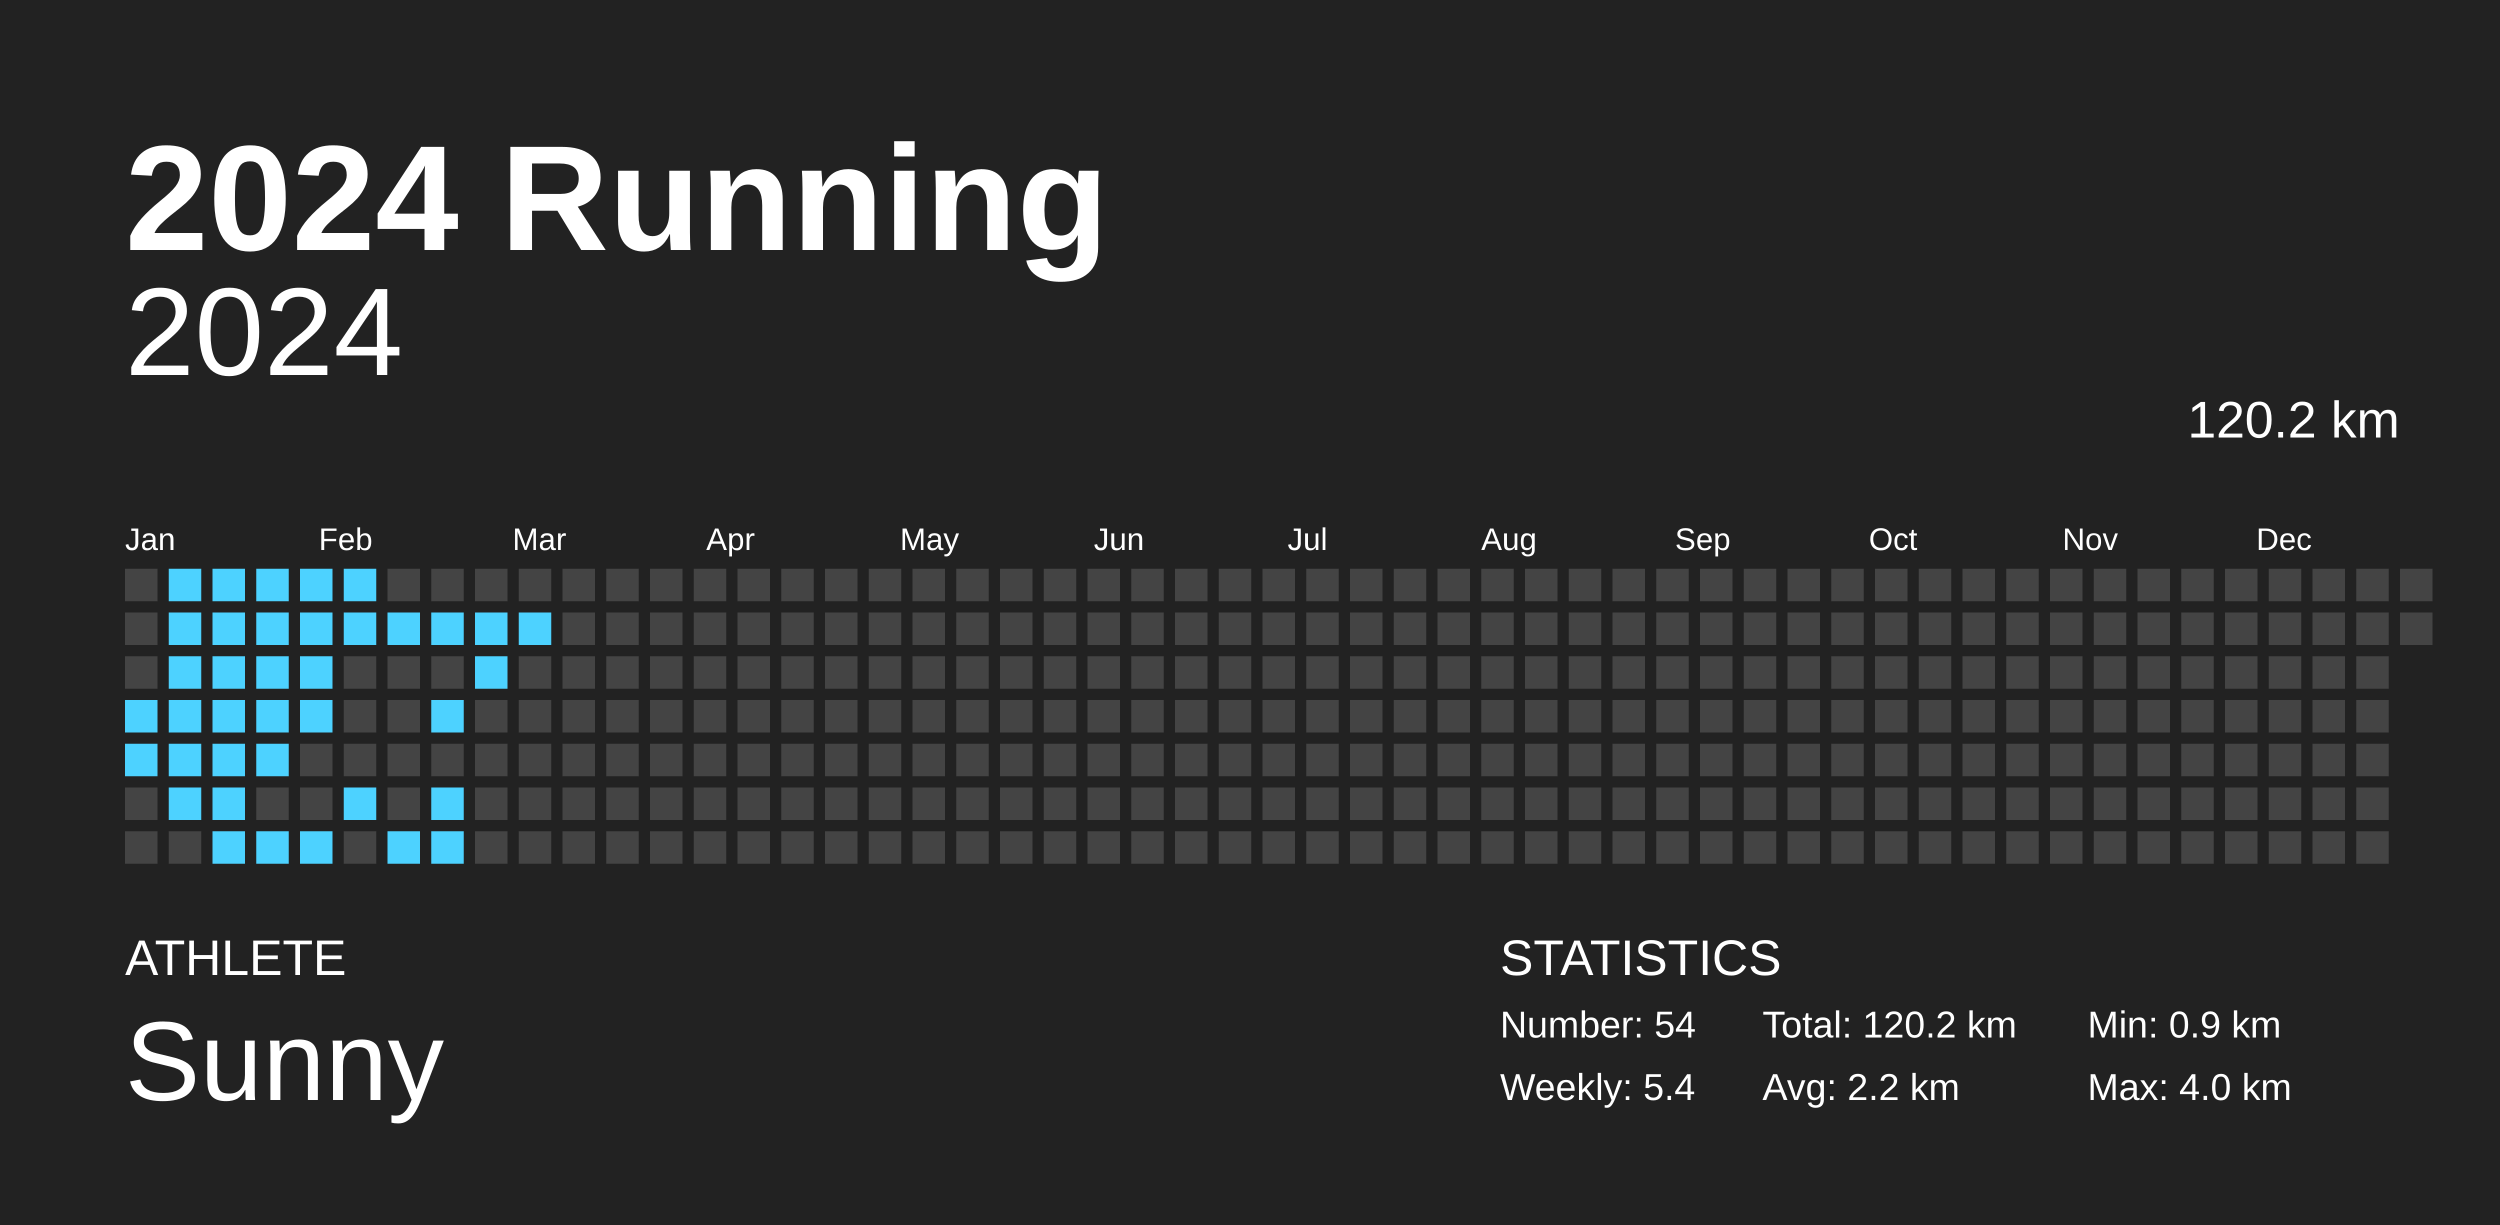
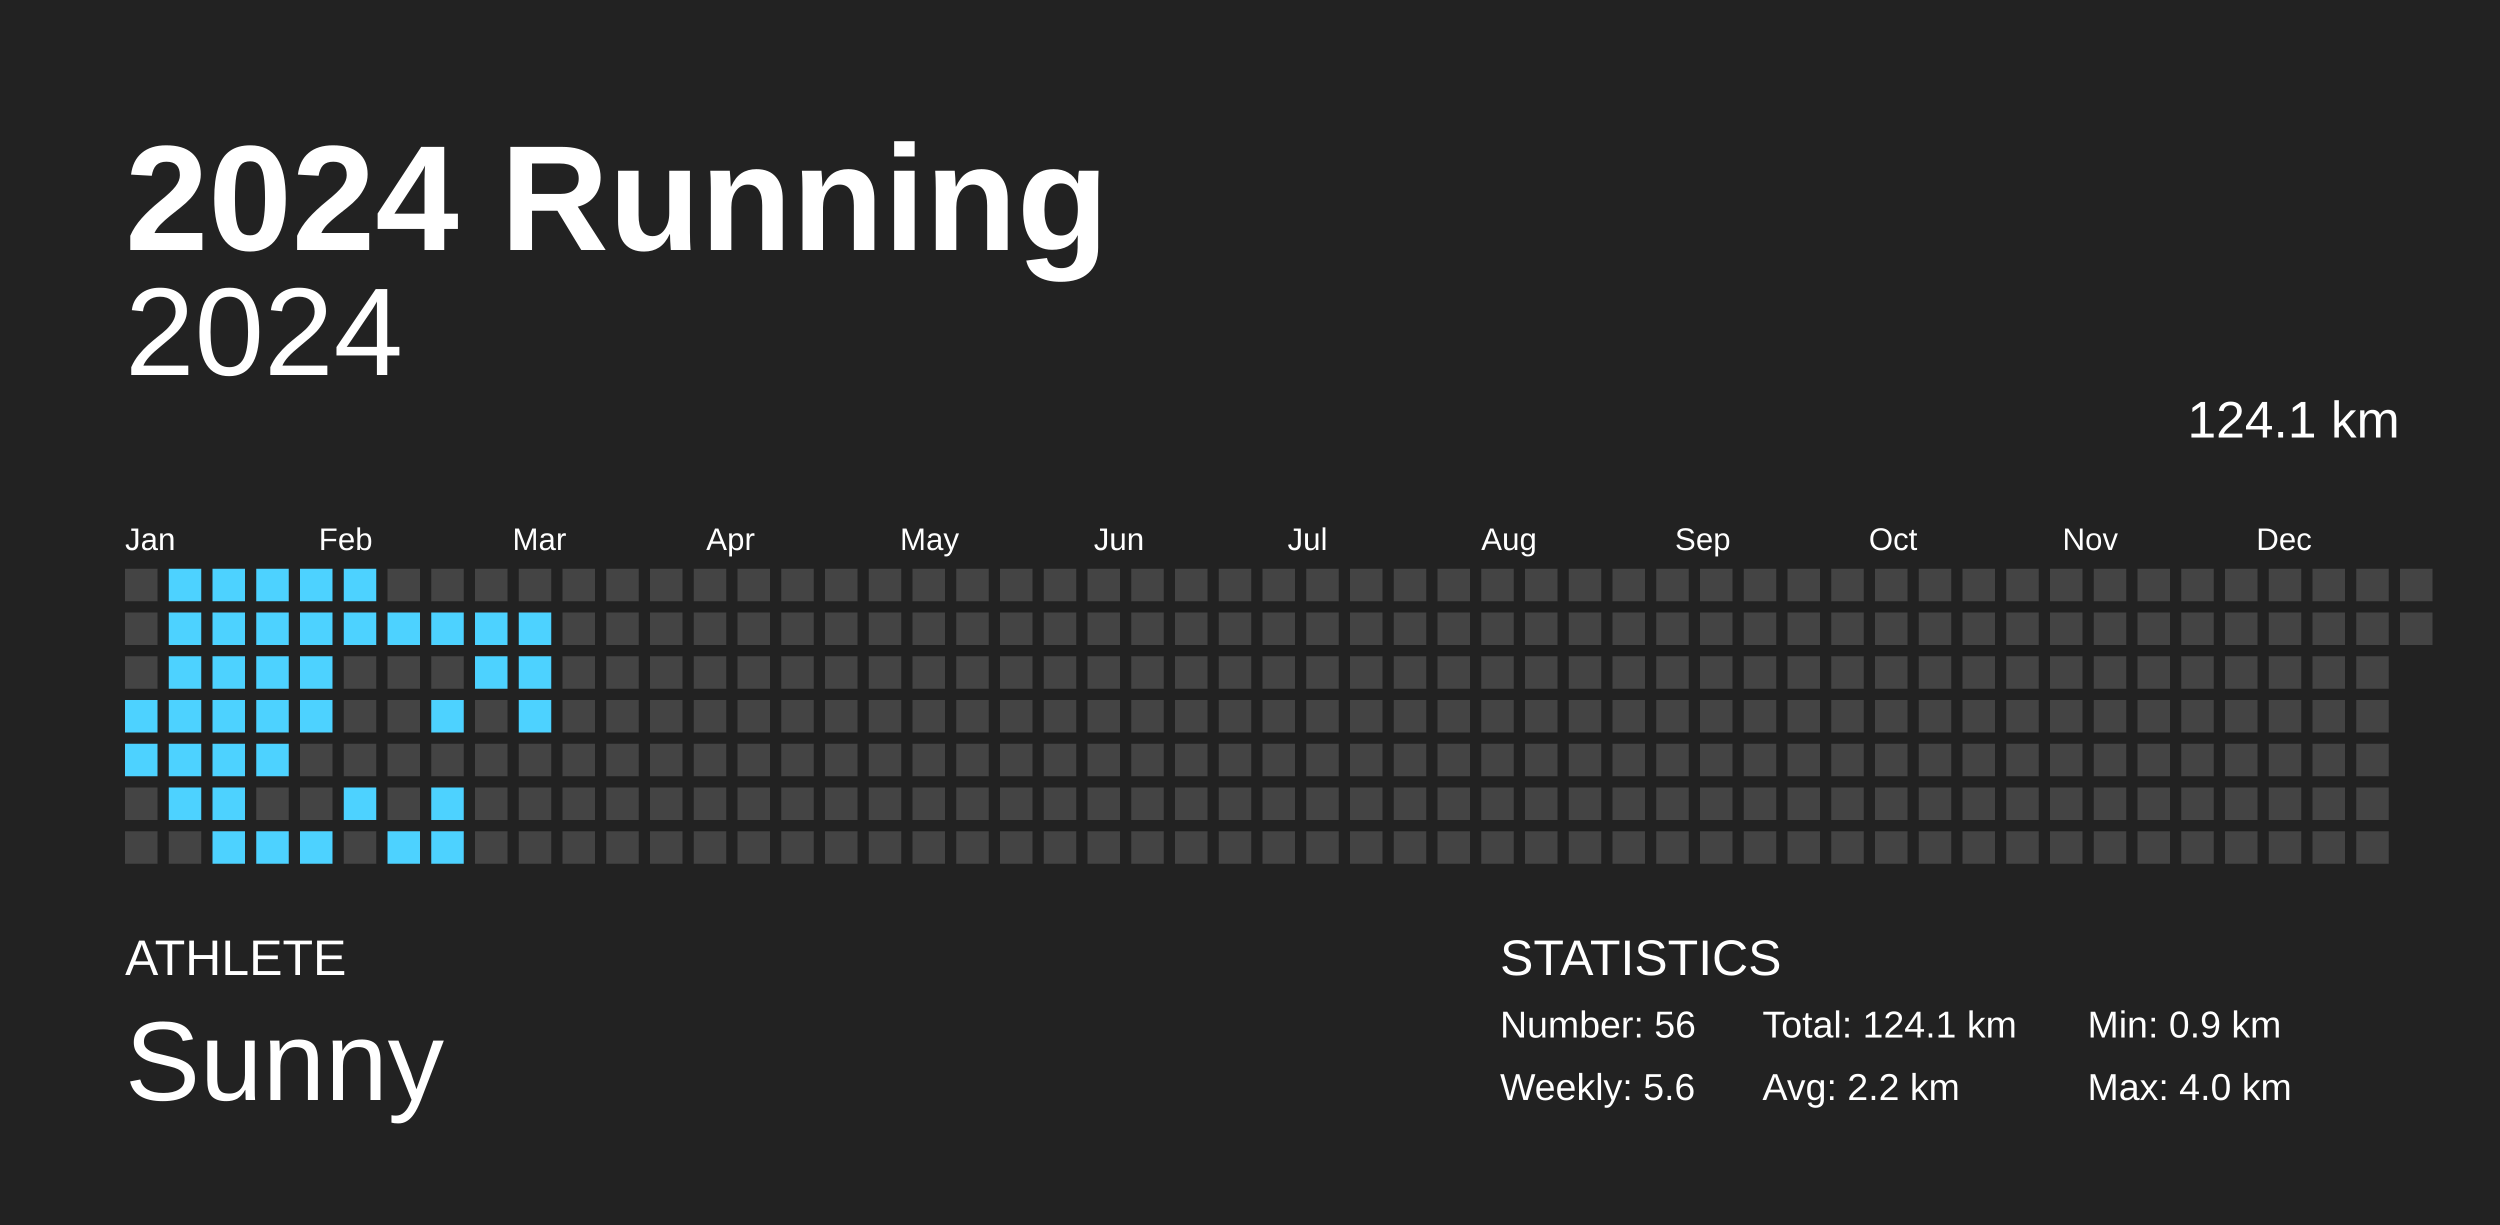
<svg xmlns="http://www.w3.org/2000/svg" baseProfile="full" height="98mm" version="1.1" viewBox="0,0,200,98" width="200mm">
  <defs />
  <rect fill="#222222" height="98" width="200" x="0" y="0" />
  <text fill="#FFFFFF" style="font-size:12px; font-family:Arial; font-weight:bold;" x="10" y="20">2024 Running</text>
  <text fill="#FFFFFF" style="font-size:4px; font-family:Arial" x="10" y="78">ATHLETE</text>
  <text fill="#FFFFFF" style="font-size:9px; font-family:Arial" x="10" y="88">Sunny</text>
  <text fill="#FFFFFF" style="font-size:4px; font-family:Arial" x="120" y="78">STATISTICS</text>
-   <text fill="#FFFFFF" style="font-size:3px; font-family:Arial" x="120" y="83">Number: 54</text>
-   <text fill="#FFFFFF" style="font-size:3px; font-family:Arial" x="120" y="88">Weekly: 5.4</text>
-   <text fill="#FFFFFF" style="font-size:3px; font-family:Arial" x="141" y="83">Total: 120.2 km</text>
+   <text fill="#FFFFFF" style="font-size:3px; font-family:Arial" x="120" y="83">Number: 56</text>
+   <text fill="#FFFFFF" style="font-size:3px; font-family:Arial" x="120" y="88">Weekly: 5.6</text>
+   <text fill="#FFFFFF" style="font-size:3px; font-family:Arial" x="141" y="83">Total: 124.1 km</text>
  <text fill="#FFFFFF" style="font-size:3px; font-family:Arial" x="141" y="88">Avg: 2.2 km</text>
  <text fill="#FFFFFF" style="font-size:3px; font-family:Arial" x="167" y="83">Min: 0.9 km</text>
  <text fill="#FFFFFF" style="font-size:3px; font-family:Arial" x="167" y="88">Max: 4.0 km</text>
  <text alignment-baseline="hanging" fill="#FFFFFF" style="font-size:10.0px; font-family:Arial;" x="10" y="30">2024</text>
-   <text alignment-baseline="hanging" fill="#FFFFFF" style="font-size:4.125px; font-family:Arial;" x="175" y="35">120.2 km</text>
+   <text alignment-baseline="hanging" fill="#FFFFFF" style="font-size:4.125px; font-family:Arial;" x="175" y="35">124.1 km</text>
  <text fill="#FFFFFF" style="font-size:2.5px; font-family:Arial" x="10.0" y="44">Jan</text>
  <text fill="#FFFFFF" style="font-size:2.5px; font-family:Arial" x="25.5" y="44">Feb</text>
  <text fill="#FFFFFF" style="font-size:2.5px; font-family:Arial" x="41.0" y="44">Mar</text>
  <text fill="#FFFFFF" style="font-size:2.5px; font-family:Arial" x="56.5" y="44">Apr</text>
  <text fill="#FFFFFF" style="font-size:2.5px; font-family:Arial" x="72.0" y="44">May</text>
  <text fill="#FFFFFF" style="font-size:2.5px; font-family:Arial" x="87.5" y="44">Jun</text>
  <text fill="#FFFFFF" style="font-size:2.5px; font-family:Arial" x="103.0" y="44">Jul</text>
  <text fill="#FFFFFF" style="font-size:2.5px; font-family:Arial" x="118.5" y="44">Aug</text>
  <text fill="#FFFFFF" style="font-size:2.5px; font-family:Arial" x="134.0" y="44">Sep</text>
  <text fill="#FFFFFF" style="font-size:2.5px; font-family:Arial" x="149.5" y="44">Oct</text>
  <text fill="#FFFFFF" style="font-size:2.5px; font-family:Arial" x="165.0" y="44">Nov</text>
  <text fill="#FFFFFF" style="font-size:2.5px; font-family:Arial" x="180.5" y="44">Dec</text>
  <rect fill="#444444" height="2.6" width="2.6" x="10.0" y="45.5" />
  <rect fill="#444444" height="2.6" width="2.6" x="10.0" y="49.0" />
  <rect fill="#444444" height="2.6" width="2.6" x="10.0" y="52.5" />
  <rect fill="#4dd2ff" height="2.6" width="2.6" x="10.0" y="56.0" />
  <rect fill="#4dd2ff" height="2.6" width="2.6" x="10.0" y="59.5" />
  <rect fill="#444444" height="2.6" width="2.6" x="10.0" y="63.0" />
  <rect fill="#444444" height="2.6" width="2.6" x="10.0" y="66.5" />
  <rect fill="#4dd2ff" height="2.6" width="2.6" x="13.5" y="45.5" />
  <rect fill="#4dd2ff" height="2.6" width="2.6" x="13.5" y="49.0" />
  <rect fill="#4dd2ff" height="2.6" width="2.6" x="13.5" y="52.5" />
  <rect fill="#4dd2ff" height="2.6" width="2.6" x="13.5" y="56.0" />
  <rect fill="#4dd2ff" height="2.6" width="2.6" x="13.5" y="59.5" />
  <rect fill="#4dd2ff" height="2.6" width="2.6" x="13.5" y="63.0" />
  <rect fill="#444444" height="2.6" width="2.6" x="13.5" y="66.5" />
  <rect fill="#4dd2ff" height="2.6" width="2.6" x="17.0" y="45.5" />
  <rect fill="#4dd2ff" height="2.6" width="2.6" x="17.0" y="49.0" />
  <rect fill="#4dd2ff" height="2.6" width="2.6" x="17.0" y="52.5" />
  <rect fill="#4dd2ff" height="2.6" width="2.6" x="17.0" y="56.0" />
  <rect fill="#4dd2ff" height="2.6" width="2.6" x="17.0" y="59.5" />
  <rect fill="#4dd2ff" height="2.6" width="2.6" x="17.0" y="63.0" />
  <rect fill="#4dd2ff" height="2.6" width="2.6" x="17.0" y="66.5" />
  <rect fill="#4dd2ff" height="2.6" width="2.6" x="20.5" y="45.5" />
  <rect fill="#4dd2ff" height="2.6" width="2.6" x="20.5" y="49.0" />
  <rect fill="#4dd2ff" height="2.6" width="2.6" x="20.5" y="52.5" />
  <rect fill="#4dd2ff" height="2.6" width="2.6" x="20.5" y="56.0" />
  <rect fill="#4dd2ff" height="2.6" width="2.6" x="20.5" y="59.5" />
  <rect fill="#444444" height="2.6" width="2.6" x="20.5" y="63.0" />
  <rect fill="#4dd2ff" height="2.6" width="2.6" x="20.5" y="66.5" />
  <rect fill="#4dd2ff" height="2.6" width="2.6" x="24.0" y="45.5" />
  <rect fill="#4dd2ff" height="2.6" width="2.6" x="24.0" y="49.0" />
  <rect fill="#4dd2ff" height="2.6" width="2.6" x="24.0" y="52.5" />
  <rect fill="#4dd2ff" height="2.6" width="2.6" x="24.0" y="56.0" />
  <rect fill="#444444" height="2.6" width="2.6" x="24.0" y="59.5" />
  <rect fill="#444444" height="2.6" width="2.6" x="24.0" y="63.0" />
  <rect fill="#4dd2ff" height="2.6" width="2.6" x="24.0" y="66.5" />
  <rect fill="#4dd2ff" height="2.6" width="2.6" x="27.5" y="45.5" />
  <rect fill="#4dd2ff" height="2.6" width="2.6" x="27.5" y="49.0" />
  <rect fill="#444444" height="2.6" width="2.6" x="27.5" y="52.5" />
  <rect fill="#444444" height="2.6" width="2.6" x="27.5" y="56.0" />
  <rect fill="#444444" height="2.6" width="2.6" x="27.5" y="59.5" />
  <rect fill="#4dd2ff" height="2.6" width="2.6" x="27.5" y="63.0" />
  <rect fill="#444444" height="2.6" width="2.6" x="27.5" y="66.5" />
  <rect fill="#444444" height="2.6" width="2.6" x="31.0" y="45.5" />
  <rect fill="#4dd2ff" height="2.6" width="2.6" x="31.0" y="49.0" />
  <rect fill="#444444" height="2.6" width="2.6" x="31.0" y="52.5" />
  <rect fill="#444444" height="2.6" width="2.6" x="31.0" y="56.0" />
  <rect fill="#444444" height="2.6" width="2.6" x="31.0" y="59.5" />
  <rect fill="#444444" height="2.6" width="2.6" x="31.0" y="63.0" />
  <rect fill="#4dd2ff" height="2.6" width="2.6" x="31.0" y="66.5" />
  <rect fill="#444444" height="2.6" width="2.6" x="34.5" y="45.5" />
  <rect fill="#4dd2ff" height="2.6" width="2.6" x="34.5" y="49.0" />
  <rect fill="#444444" height="2.6" width="2.6" x="34.5" y="52.5" />
  <rect fill="#4dd2ff" height="2.6" width="2.6" x="34.5" y="56.0" />
  <rect fill="#444444" height="2.6" width="2.6" x="34.5" y="59.5" />
  <rect fill="#4dd2ff" height="2.6" width="2.6" x="34.5" y="63.0" />
  <rect fill="#4dd2ff" height="2.6" width="2.6" x="34.5" y="66.5" />
  <rect fill="#444444" height="2.6" width="2.6" x="38.0" y="45.5" />
  <rect fill="#4dd2ff" height="2.6" width="2.6" x="38.0" y="49.0" />
  <rect fill="#4dd2ff" height="2.6" width="2.6" x="38.0" y="52.5" />
  <rect fill="#444444" height="2.6" width="2.6" x="38.0" y="56.0" />
  <rect fill="#444444" height="2.6" width="2.6" x="38.0" y="59.5" />
  <rect fill="#444444" height="2.6" width="2.6" x="38.0" y="63.0" />
  <rect fill="#444444" height="2.6" width="2.6" x="38.0" y="66.5" />
  <rect fill="#444444" height="2.6" width="2.6" x="41.5" y="45.5" />
  <rect fill="#4dd2ff" height="2.6" width="2.6" x="41.5" y="49.0" />
-   <rect fill="#444444" height="2.6" width="2.6" x="41.5" y="52.5" />
-   <rect fill="#444444" height="2.6" width="2.6" x="41.5" y="56.0" />
+   <rect fill="#4dd2ff" height="2.6" width="2.6" x="41.5" y="52.5" />
+   <rect fill="#4dd2ff" height="2.6" width="2.6" x="41.5" y="56.0" />
  <rect fill="#444444" height="2.6" width="2.6" x="41.5" y="59.5" />
  <rect fill="#444444" height="2.6" width="2.6" x="41.5" y="63.0" />
  <rect fill="#444444" height="2.6" width="2.6" x="41.5" y="66.5" />
  <rect fill="#444444" height="2.6" width="2.6" x="45.0" y="45.5" />
  <rect fill="#444444" height="2.6" width="2.6" x="45.0" y="49.0" />
  <rect fill="#444444" height="2.6" width="2.6" x="45.0" y="52.5" />
  <rect fill="#444444" height="2.6" width="2.6" x="45.0" y="56.0" />
  <rect fill="#444444" height="2.6" width="2.6" x="45.0" y="59.5" />
  <rect fill="#444444" height="2.6" width="2.6" x="45.0" y="63.0" />
  <rect fill="#444444" height="2.6" width="2.6" x="45.0" y="66.5" />
  <rect fill="#444444" height="2.6" width="2.6" x="48.5" y="45.5" />
  <rect fill="#444444" height="2.6" width="2.6" x="48.5" y="49.0" />
  <rect fill="#444444" height="2.6" width="2.6" x="48.5" y="52.5" />
  <rect fill="#444444" height="2.6" width="2.6" x="48.5" y="56.0" />
  <rect fill="#444444" height="2.6" width="2.6" x="48.5" y="59.5" />
  <rect fill="#444444" height="2.6" width="2.6" x="48.5" y="63.0" />
  <rect fill="#444444" height="2.6" width="2.6" x="48.5" y="66.5" />
  <rect fill="#444444" height="2.6" width="2.6" x="52.0" y="45.5" />
  <rect fill="#444444" height="2.6" width="2.6" x="52.0" y="49.0" />
  <rect fill="#444444" height="2.6" width="2.6" x="52.0" y="52.5" />
  <rect fill="#444444" height="2.6" width="2.6" x="52.0" y="56.0" />
  <rect fill="#444444" height="2.6" width="2.6" x="52.0" y="59.5" />
  <rect fill="#444444" height="2.6" width="2.6" x="52.0" y="63.0" />
  <rect fill="#444444" height="2.6" width="2.6" x="52.0" y="66.5" />
  <rect fill="#444444" height="2.6" width="2.6" x="55.5" y="45.5" />
  <rect fill="#444444" height="2.6" width="2.6" x="55.5" y="49.0" />
  <rect fill="#444444" height="2.6" width="2.6" x="55.5" y="52.5" />
  <rect fill="#444444" height="2.6" width="2.6" x="55.5" y="56.0" />
  <rect fill="#444444" height="2.6" width="2.6" x="55.5" y="59.5" />
  <rect fill="#444444" height="2.6" width="2.6" x="55.5" y="63.0" />
  <rect fill="#444444" height="2.6" width="2.6" x="55.5" y="66.5" />
  <rect fill="#444444" height="2.6" width="2.6" x="59.0" y="45.5" />
  <rect fill="#444444" height="2.6" width="2.6" x="59.0" y="49.0" />
  <rect fill="#444444" height="2.6" width="2.6" x="59.0" y="52.5" />
  <rect fill="#444444" height="2.6" width="2.6" x="59.0" y="56.0" />
  <rect fill="#444444" height="2.6" width="2.6" x="59.0" y="59.5" />
  <rect fill="#444444" height="2.6" width="2.6" x="59.0" y="63.0" />
  <rect fill="#444444" height="2.6" width="2.6" x="59.0" y="66.5" />
  <rect fill="#444444" height="2.6" width="2.6" x="62.5" y="45.5" />
  <rect fill="#444444" height="2.6" width="2.6" x="62.5" y="49.0" />
  <rect fill="#444444" height="2.6" width="2.6" x="62.5" y="52.5" />
  <rect fill="#444444" height="2.6" width="2.6" x="62.5" y="56.0" />
  <rect fill="#444444" height="2.6" width="2.6" x="62.5" y="59.5" />
  <rect fill="#444444" height="2.6" width="2.6" x="62.5" y="63.0" />
  <rect fill="#444444" height="2.6" width="2.6" x="62.5" y="66.5" />
  <rect fill="#444444" height="2.6" width="2.6" x="66.0" y="45.5" />
  <rect fill="#444444" height="2.6" width="2.6" x="66.0" y="49.0" />
  <rect fill="#444444" height="2.6" width="2.6" x="66.0" y="52.5" />
  <rect fill="#444444" height="2.6" width="2.6" x="66.0" y="56.0" />
  <rect fill="#444444" height="2.6" width="2.6" x="66.0" y="59.5" />
  <rect fill="#444444" height="2.6" width="2.6" x="66.0" y="63.0" />
  <rect fill="#444444" height="2.6" width="2.6" x="66.0" y="66.5" />
  <rect fill="#444444" height="2.6" width="2.6" x="69.5" y="45.5" />
  <rect fill="#444444" height="2.6" width="2.6" x="69.5" y="49.0" />
  <rect fill="#444444" height="2.6" width="2.6" x="69.5" y="52.5" />
  <rect fill="#444444" height="2.6" width="2.6" x="69.5" y="56.0" />
  <rect fill="#444444" height="2.6" width="2.6" x="69.5" y="59.5" />
  <rect fill="#444444" height="2.6" width="2.6" x="69.5" y="63.0" />
  <rect fill="#444444" height="2.6" width="2.6" x="69.5" y="66.5" />
  <rect fill="#444444" height="2.6" width="2.6" x="73.0" y="45.5" />
  <rect fill="#444444" height="2.6" width="2.6" x="73.0" y="49.0" />
  <rect fill="#444444" height="2.6" width="2.6" x="73.0" y="52.5" />
  <rect fill="#444444" height="2.6" width="2.6" x="73.0" y="56.0" />
  <rect fill="#444444" height="2.6" width="2.6" x="73.0" y="59.5" />
  <rect fill="#444444" height="2.6" width="2.6" x="73.0" y="63.0" />
  <rect fill="#444444" height="2.6" width="2.6" x="73.0" y="66.5" />
  <rect fill="#444444" height="2.6" width="2.6" x="76.5" y="45.5" />
  <rect fill="#444444" height="2.6" width="2.6" x="76.5" y="49.0" />
  <rect fill="#444444" height="2.6" width="2.6" x="76.5" y="52.5" />
  <rect fill="#444444" height="2.6" width="2.6" x="76.5" y="56.0" />
  <rect fill="#444444" height="2.6" width="2.6" x="76.5" y="59.5" />
  <rect fill="#444444" height="2.6" width="2.6" x="76.5" y="63.0" />
  <rect fill="#444444" height="2.6" width="2.6" x="76.5" y="66.5" />
  <rect fill="#444444" height="2.6" width="2.6" x="80.0" y="45.5" />
  <rect fill="#444444" height="2.6" width="2.6" x="80.0" y="49.0" />
  <rect fill="#444444" height="2.6" width="2.6" x="80.0" y="52.5" />
  <rect fill="#444444" height="2.6" width="2.6" x="80.0" y="56.0" />
  <rect fill="#444444" height="2.6" width="2.6" x="80.0" y="59.5" />
  <rect fill="#444444" height="2.6" width="2.6" x="80.0" y="63.0" />
  <rect fill="#444444" height="2.6" width="2.6" x="80.0" y="66.5" />
  <rect fill="#444444" height="2.6" width="2.6" x="83.5" y="45.5" />
  <rect fill="#444444" height="2.6" width="2.6" x="83.5" y="49.0" />
  <rect fill="#444444" height="2.6" width="2.6" x="83.5" y="52.5" />
  <rect fill="#444444" height="2.6" width="2.6" x="83.5" y="56.0" />
  <rect fill="#444444" height="2.6" width="2.6" x="83.5" y="59.5" />
  <rect fill="#444444" height="2.6" width="2.6" x="83.5" y="63.0" />
  <rect fill="#444444" height="2.6" width="2.6" x="83.5" y="66.5" />
  <rect fill="#444444" height="2.6" width="2.6" x="87.0" y="45.5" />
  <rect fill="#444444" height="2.6" width="2.6" x="87.0" y="49.0" />
  <rect fill="#444444" height="2.6" width="2.6" x="87.0" y="52.5" />
  <rect fill="#444444" height="2.6" width="2.6" x="87.0" y="56.0" />
  <rect fill="#444444" height="2.6" width="2.6" x="87.0" y="59.5" />
  <rect fill="#444444" height="2.6" width="2.6" x="87.0" y="63.0" />
  <rect fill="#444444" height="2.6" width="2.6" x="87.0" y="66.5" />
  <rect fill="#444444" height="2.6" width="2.6" x="90.5" y="45.5" />
  <rect fill="#444444" height="2.6" width="2.6" x="90.5" y="49.0" />
  <rect fill="#444444" height="2.6" width="2.6" x="90.5" y="52.5" />
  <rect fill="#444444" height="2.6" width="2.6" x="90.5" y="56.0" />
  <rect fill="#444444" height="2.6" width="2.6" x="90.5" y="59.5" />
  <rect fill="#444444" height="2.6" width="2.6" x="90.5" y="63.0" />
  <rect fill="#444444" height="2.6" width="2.6" x="90.5" y="66.5" />
  <rect fill="#444444" height="2.6" width="2.6" x="94.0" y="45.5" />
  <rect fill="#444444" height="2.6" width="2.6" x="94.0" y="49.0" />
  <rect fill="#444444" height="2.6" width="2.6" x="94.0" y="52.5" />
  <rect fill="#444444" height="2.6" width="2.6" x="94.0" y="56.0" />
  <rect fill="#444444" height="2.6" width="2.6" x="94.0" y="59.5" />
  <rect fill="#444444" height="2.6" width="2.6" x="94.0" y="63.0" />
  <rect fill="#444444" height="2.6" width="2.6" x="94.0" y="66.5" />
  <rect fill="#444444" height="2.6" width="2.6" x="97.5" y="45.5" />
  <rect fill="#444444" height="2.6" width="2.6" x="97.5" y="49.0" />
  <rect fill="#444444" height="2.6" width="2.6" x="97.5" y="52.5" />
  <rect fill="#444444" height="2.6" width="2.6" x="97.5" y="56.0" />
  <rect fill="#444444" height="2.6" width="2.6" x="97.5" y="59.5" />
  <rect fill="#444444" height="2.6" width="2.6" x="97.5" y="63.0" />
  <rect fill="#444444" height="2.6" width="2.6" x="97.5" y="66.5" />
  <rect fill="#444444" height="2.6" width="2.6" x="101.0" y="45.5" />
  <rect fill="#444444" height="2.6" width="2.6" x="101.0" y="49.0" />
  <rect fill="#444444" height="2.6" width="2.6" x="101.0" y="52.5" />
  <rect fill="#444444" height="2.6" width="2.6" x="101.0" y="56.0" />
  <rect fill="#444444" height="2.6" width="2.6" x="101.0" y="59.5" />
  <rect fill="#444444" height="2.6" width="2.6" x="101.0" y="63.0" />
  <rect fill="#444444" height="2.6" width="2.6" x="101.0" y="66.5" />
  <rect fill="#444444" height="2.6" width="2.6" x="104.5" y="45.5" />
  <rect fill="#444444" height="2.6" width="2.6" x="104.5" y="49.0" />
  <rect fill="#444444" height="2.6" width="2.6" x="104.5" y="52.5" />
  <rect fill="#444444" height="2.6" width="2.6" x="104.5" y="56.0" />
  <rect fill="#444444" height="2.6" width="2.6" x="104.5" y="59.5" />
  <rect fill="#444444" height="2.6" width="2.6" x="104.5" y="63.0" />
  <rect fill="#444444" height="2.6" width="2.6" x="104.5" y="66.5" />
  <rect fill="#444444" height="2.6" width="2.6" x="108.0" y="45.5" />
  <rect fill="#444444" height="2.6" width="2.6" x="108.0" y="49.0" />
  <rect fill="#444444" height="2.6" width="2.6" x="108.0" y="52.5" />
  <rect fill="#444444" height="2.6" width="2.6" x="108.0" y="56.0" />
  <rect fill="#444444" height="2.6" width="2.6" x="108.0" y="59.5" />
  <rect fill="#444444" height="2.6" width="2.6" x="108.0" y="63.0" />
  <rect fill="#444444" height="2.6" width="2.6" x="108.0" y="66.5" />
  <rect fill="#444444" height="2.6" width="2.6" x="111.5" y="45.5" />
  <rect fill="#444444" height="2.6" width="2.6" x="111.5" y="49.0" />
  <rect fill="#444444" height="2.6" width="2.6" x="111.5" y="52.5" />
  <rect fill="#444444" height="2.6" width="2.6" x="111.5" y="56.0" />
  <rect fill="#444444" height="2.6" width="2.6" x="111.5" y="59.5" />
  <rect fill="#444444" height="2.6" width="2.6" x="111.5" y="63.0" />
  <rect fill="#444444" height="2.6" width="2.6" x="111.5" y="66.5" />
  <rect fill="#444444" height="2.6" width="2.6" x="115.0" y="45.5" />
  <rect fill="#444444" height="2.6" width="2.6" x="115.0" y="49.0" />
  <rect fill="#444444" height="2.6" width="2.6" x="115.0" y="52.5" />
  <rect fill="#444444" height="2.6" width="2.6" x="115.0" y="56.0" />
  <rect fill="#444444" height="2.6" width="2.6" x="115.0" y="59.5" />
  <rect fill="#444444" height="2.6" width="2.6" x="115.0" y="63.0" />
  <rect fill="#444444" height="2.6" width="2.6" x="115.0" y="66.5" />
  <rect fill="#444444" height="2.6" width="2.6" x="118.5" y="45.5" />
  <rect fill="#444444" height="2.6" width="2.6" x="118.5" y="49.0" />
  <rect fill="#444444" height="2.6" width="2.6" x="118.5" y="52.5" />
  <rect fill="#444444" height="2.6" width="2.6" x="118.5" y="56.0" />
  <rect fill="#444444" height="2.6" width="2.6" x="118.5" y="59.5" />
  <rect fill="#444444" height="2.6" width="2.6" x="118.5" y="63.0" />
  <rect fill="#444444" height="2.6" width="2.6" x="118.5" y="66.5" />
  <rect fill="#444444" height="2.6" width="2.6" x="122.0" y="45.5" />
  <rect fill="#444444" height="2.6" width="2.6" x="122.0" y="49.0" />
  <rect fill="#444444" height="2.6" width="2.6" x="122.0" y="52.5" />
  <rect fill="#444444" height="2.6" width="2.6" x="122.0" y="56.0" />
  <rect fill="#444444" height="2.6" width="2.6" x="122.0" y="59.5" />
  <rect fill="#444444" height="2.6" width="2.6" x="122.0" y="63.0" />
  <rect fill="#444444" height="2.6" width="2.6" x="122.0" y="66.5" />
  <rect fill="#444444" height="2.6" width="2.6" x="125.5" y="45.5" />
  <rect fill="#444444" height="2.6" width="2.6" x="125.5" y="49.0" />
  <rect fill="#444444" height="2.6" width="2.6" x="125.5" y="52.5" />
  <rect fill="#444444" height="2.6" width="2.6" x="125.5" y="56.0" />
  <rect fill="#444444" height="2.6" width="2.6" x="125.5" y="59.5" />
  <rect fill="#444444" height="2.6" width="2.6" x="125.5" y="63.0" />
  <rect fill="#444444" height="2.6" width="2.6" x="125.5" y="66.5" />
  <rect fill="#444444" height="2.6" width="2.6" x="129.0" y="45.5" />
  <rect fill="#444444" height="2.6" width="2.6" x="129.0" y="49.0" />
  <rect fill="#444444" height="2.6" width="2.6" x="129.0" y="52.5" />
  <rect fill="#444444" height="2.6" width="2.6" x="129.0" y="56.0" />
  <rect fill="#444444" height="2.6" width="2.6" x="129.0" y="59.5" />
  <rect fill="#444444" height="2.6" width="2.6" x="129.0" y="63.0" />
  <rect fill="#444444" height="2.6" width="2.6" x="129.0" y="66.5" />
  <rect fill="#444444" height="2.6" width="2.6" x="132.5" y="45.5" />
  <rect fill="#444444" height="2.6" width="2.6" x="132.5" y="49.0" />
  <rect fill="#444444" height="2.6" width="2.6" x="132.5" y="52.5" />
  <rect fill="#444444" height="2.6" width="2.6" x="132.5" y="56.0" />
  <rect fill="#444444" height="2.6" width="2.6" x="132.5" y="59.5" />
  <rect fill="#444444" height="2.6" width="2.6" x="132.5" y="63.0" />
  <rect fill="#444444" height="2.6" width="2.6" x="132.5" y="66.5" />
  <rect fill="#444444" height="2.6" width="2.6" x="136.0" y="45.5" />
  <rect fill="#444444" height="2.6" width="2.6" x="136.0" y="49.0" />
  <rect fill="#444444" height="2.6" width="2.6" x="136.0" y="52.5" />
  <rect fill="#444444" height="2.6" width="2.6" x="136.0" y="56.0" />
  <rect fill="#444444" height="2.6" width="2.6" x="136.0" y="59.5" />
  <rect fill="#444444" height="2.6" width="2.6" x="136.0" y="63.0" />
  <rect fill="#444444" height="2.6" width="2.6" x="136.0" y="66.5" />
  <rect fill="#444444" height="2.6" width="2.6" x="139.5" y="45.5" />
  <rect fill="#444444" height="2.6" width="2.6" x="139.5" y="49.0" />
  <rect fill="#444444" height="2.6" width="2.6" x="139.5" y="52.5" />
  <rect fill="#444444" height="2.6" width="2.6" x="139.5" y="56.0" />
  <rect fill="#444444" height="2.6" width="2.6" x="139.5" y="59.5" />
  <rect fill="#444444" height="2.6" width="2.6" x="139.5" y="63.0" />
  <rect fill="#444444" height="2.6" width="2.6" x="139.5" y="66.5" />
  <rect fill="#444444" height="2.6" width="2.6" x="143.0" y="45.5" />
  <rect fill="#444444" height="2.6" width="2.6" x="143.0" y="49.0" />
  <rect fill="#444444" height="2.6" width="2.6" x="143.0" y="52.5" />
  <rect fill="#444444" height="2.6" width="2.6" x="143.0" y="56.0" />
  <rect fill="#444444" height="2.6" width="2.6" x="143.0" y="59.5" />
  <rect fill="#444444" height="2.6" width="2.6" x="143.0" y="63.0" />
  <rect fill="#444444" height="2.6" width="2.6" x="143.0" y="66.5" />
  <rect fill="#444444" height="2.6" width="2.6" x="146.5" y="45.5" />
  <rect fill="#444444" height="2.6" width="2.6" x="146.5" y="49.0" />
  <rect fill="#444444" height="2.6" width="2.6" x="146.5" y="52.5" />
  <rect fill="#444444" height="2.6" width="2.6" x="146.5" y="56.0" />
  <rect fill="#444444" height="2.6" width="2.6" x="146.5" y="59.5" />
  <rect fill="#444444" height="2.6" width="2.6" x="146.5" y="63.0" />
  <rect fill="#444444" height="2.6" width="2.6" x="146.5" y="66.5" />
  <rect fill="#444444" height="2.6" width="2.6" x="150.0" y="45.5" />
  <rect fill="#444444" height="2.6" width="2.6" x="150.0" y="49.0" />
  <rect fill="#444444" height="2.6" width="2.6" x="150.0" y="52.5" />
  <rect fill="#444444" height="2.6" width="2.6" x="150.0" y="56.0" />
  <rect fill="#444444" height="2.6" width="2.6" x="150.0" y="59.5" />
  <rect fill="#444444" height="2.6" width="2.6" x="150.0" y="63.0" />
  <rect fill="#444444" height="2.6" width="2.6" x="150.0" y="66.5" />
  <rect fill="#444444" height="2.6" width="2.6" x="153.5" y="45.5" />
  <rect fill="#444444" height="2.6" width="2.6" x="153.5" y="49.0" />
  <rect fill="#444444" height="2.6" width="2.6" x="153.5" y="52.5" />
  <rect fill="#444444" height="2.6" width="2.6" x="153.5" y="56.0" />
  <rect fill="#444444" height="2.6" width="2.6" x="153.5" y="59.5" />
  <rect fill="#444444" height="2.6" width="2.6" x="153.5" y="63.0" />
  <rect fill="#444444" height="2.6" width="2.6" x="153.5" y="66.5" />
  <rect fill="#444444" height="2.6" width="2.6" x="157.0" y="45.5" />
  <rect fill="#444444" height="2.6" width="2.6" x="157.0" y="49.0" />
  <rect fill="#444444" height="2.6" width="2.6" x="157.0" y="52.5" />
  <rect fill="#444444" height="2.6" width="2.6" x="157.0" y="56.0" />
  <rect fill="#444444" height="2.6" width="2.6" x="157.0" y="59.5" />
  <rect fill="#444444" height="2.6" width="2.6" x="157.0" y="63.0" />
  <rect fill="#444444" height="2.6" width="2.6" x="157.0" y="66.5" />
  <rect fill="#444444" height="2.6" width="2.6" x="160.5" y="45.5" />
  <rect fill="#444444" height="2.6" width="2.6" x="160.5" y="49.0" />
  <rect fill="#444444" height="2.6" width="2.6" x="160.5" y="52.5" />
  <rect fill="#444444" height="2.6" width="2.6" x="160.5" y="56.0" />
  <rect fill="#444444" height="2.6" width="2.6" x="160.5" y="59.5" />
  <rect fill="#444444" height="2.6" width="2.6" x="160.5" y="63.0" />
  <rect fill="#444444" height="2.6" width="2.6" x="160.5" y="66.5" />
  <rect fill="#444444" height="2.6" width="2.6" x="164.0" y="45.5" />
  <rect fill="#444444" height="2.6" width="2.6" x="164.0" y="49.0" />
  <rect fill="#444444" height="2.6" width="2.6" x="164.0" y="52.5" />
  <rect fill="#444444" height="2.6" width="2.6" x="164.0" y="56.0" />
  <rect fill="#444444" height="2.6" width="2.6" x="164.0" y="59.5" />
  <rect fill="#444444" height="2.6" width="2.6" x="164.0" y="63.0" />
  <rect fill="#444444" height="2.6" width="2.6" x="164.0" y="66.5" />
  <rect fill="#444444" height="2.6" width="2.6" x="167.5" y="45.5" />
  <rect fill="#444444" height="2.6" width="2.6" x="167.5" y="49.0" />
  <rect fill="#444444" height="2.6" width="2.6" x="167.5" y="52.5" />
  <rect fill="#444444" height="2.6" width="2.6" x="167.5" y="56.0" />
  <rect fill="#444444" height="2.6" width="2.6" x="167.5" y="59.5" />
  <rect fill="#444444" height="2.6" width="2.6" x="167.5" y="63.0" />
  <rect fill="#444444" height="2.6" width="2.6" x="167.5" y="66.5" />
  <rect fill="#444444" height="2.6" width="2.6" x="171.0" y="45.5" />
  <rect fill="#444444" height="2.6" width="2.6" x="171.0" y="49.0" />
  <rect fill="#444444" height="2.6" width="2.6" x="171.0" y="52.5" />
  <rect fill="#444444" height="2.6" width="2.6" x="171.0" y="56.0" />
  <rect fill="#444444" height="2.6" width="2.6" x="171.0" y="59.5" />
  <rect fill="#444444" height="2.6" width="2.6" x="171.0" y="63.0" />
  <rect fill="#444444" height="2.6" width="2.6" x="171.0" y="66.5" />
  <rect fill="#444444" height="2.6" width="2.6" x="174.5" y="45.5" />
  <rect fill="#444444" height="2.6" width="2.6" x="174.5" y="49.0" />
  <rect fill="#444444" height="2.6" width="2.6" x="174.5" y="52.5" />
  <rect fill="#444444" height="2.6" width="2.6" x="174.5" y="56.0" />
  <rect fill="#444444" height="2.6" width="2.6" x="174.5" y="59.5" />
  <rect fill="#444444" height="2.6" width="2.6" x="174.5" y="63.0" />
  <rect fill="#444444" height="2.6" width="2.6" x="174.5" y="66.5" />
  <rect fill="#444444" height="2.6" width="2.6" x="178.0" y="45.5" />
  <rect fill="#444444" height="2.6" width="2.6" x="178.0" y="49.0" />
  <rect fill="#444444" height="2.6" width="2.6" x="178.0" y="52.5" />
  <rect fill="#444444" height="2.6" width="2.6" x="178.0" y="56.0" />
  <rect fill="#444444" height="2.6" width="2.6" x="178.0" y="59.5" />
  <rect fill="#444444" height="2.6" width="2.6" x="178.0" y="63.0" />
  <rect fill="#444444" height="2.6" width="2.6" x="178.0" y="66.5" />
  <rect fill="#444444" height="2.6" width="2.6" x="181.5" y="45.5" />
  <rect fill="#444444" height="2.6" width="2.6" x="181.5" y="49.0" />
  <rect fill="#444444" height="2.6" width="2.6" x="181.5" y="52.5" />
  <rect fill="#444444" height="2.6" width="2.6" x="181.5" y="56.0" />
  <rect fill="#444444" height="2.6" width="2.6" x="181.5" y="59.5" />
  <rect fill="#444444" height="2.6" width="2.6" x="181.5" y="63.0" />
  <rect fill="#444444" height="2.6" width="2.6" x="181.5" y="66.5" />
  <rect fill="#444444" height="2.6" width="2.6" x="185.0" y="45.5" />
  <rect fill="#444444" height="2.6" width="2.6" x="185.0" y="49.0" />
  <rect fill="#444444" height="2.6" width="2.6" x="185.0" y="52.5" />
  <rect fill="#444444" height="2.6" width="2.6" x="185.0" y="56.0" />
  <rect fill="#444444" height="2.6" width="2.6" x="185.0" y="59.5" />
  <rect fill="#444444" height="2.6" width="2.6" x="185.0" y="63.0" />
  <rect fill="#444444" height="2.6" width="2.6" x="185.0" y="66.5" />
  <rect fill="#444444" height="2.6" width="2.6" x="188.5" y="45.5" />
  <rect fill="#444444" height="2.6" width="2.6" x="188.5" y="49.0" />
  <rect fill="#444444" height="2.6" width="2.6" x="188.5" y="52.5" />
  <rect fill="#444444" height="2.6" width="2.6" x="188.5" y="56.0" />
  <rect fill="#444444" height="2.6" width="2.6" x="188.5" y="59.5" />
  <rect fill="#444444" height="2.6" width="2.6" x="188.5" y="63.0" />
  <rect fill="#444444" height="2.6" width="2.6" x="188.5" y="66.5" />
  <rect fill="#444444" height="2.6" width="2.6" x="192.0" y="45.5" />
  <rect fill="#444444" height="2.6" width="2.6" x="192.0" y="49.0" />
</svg>
